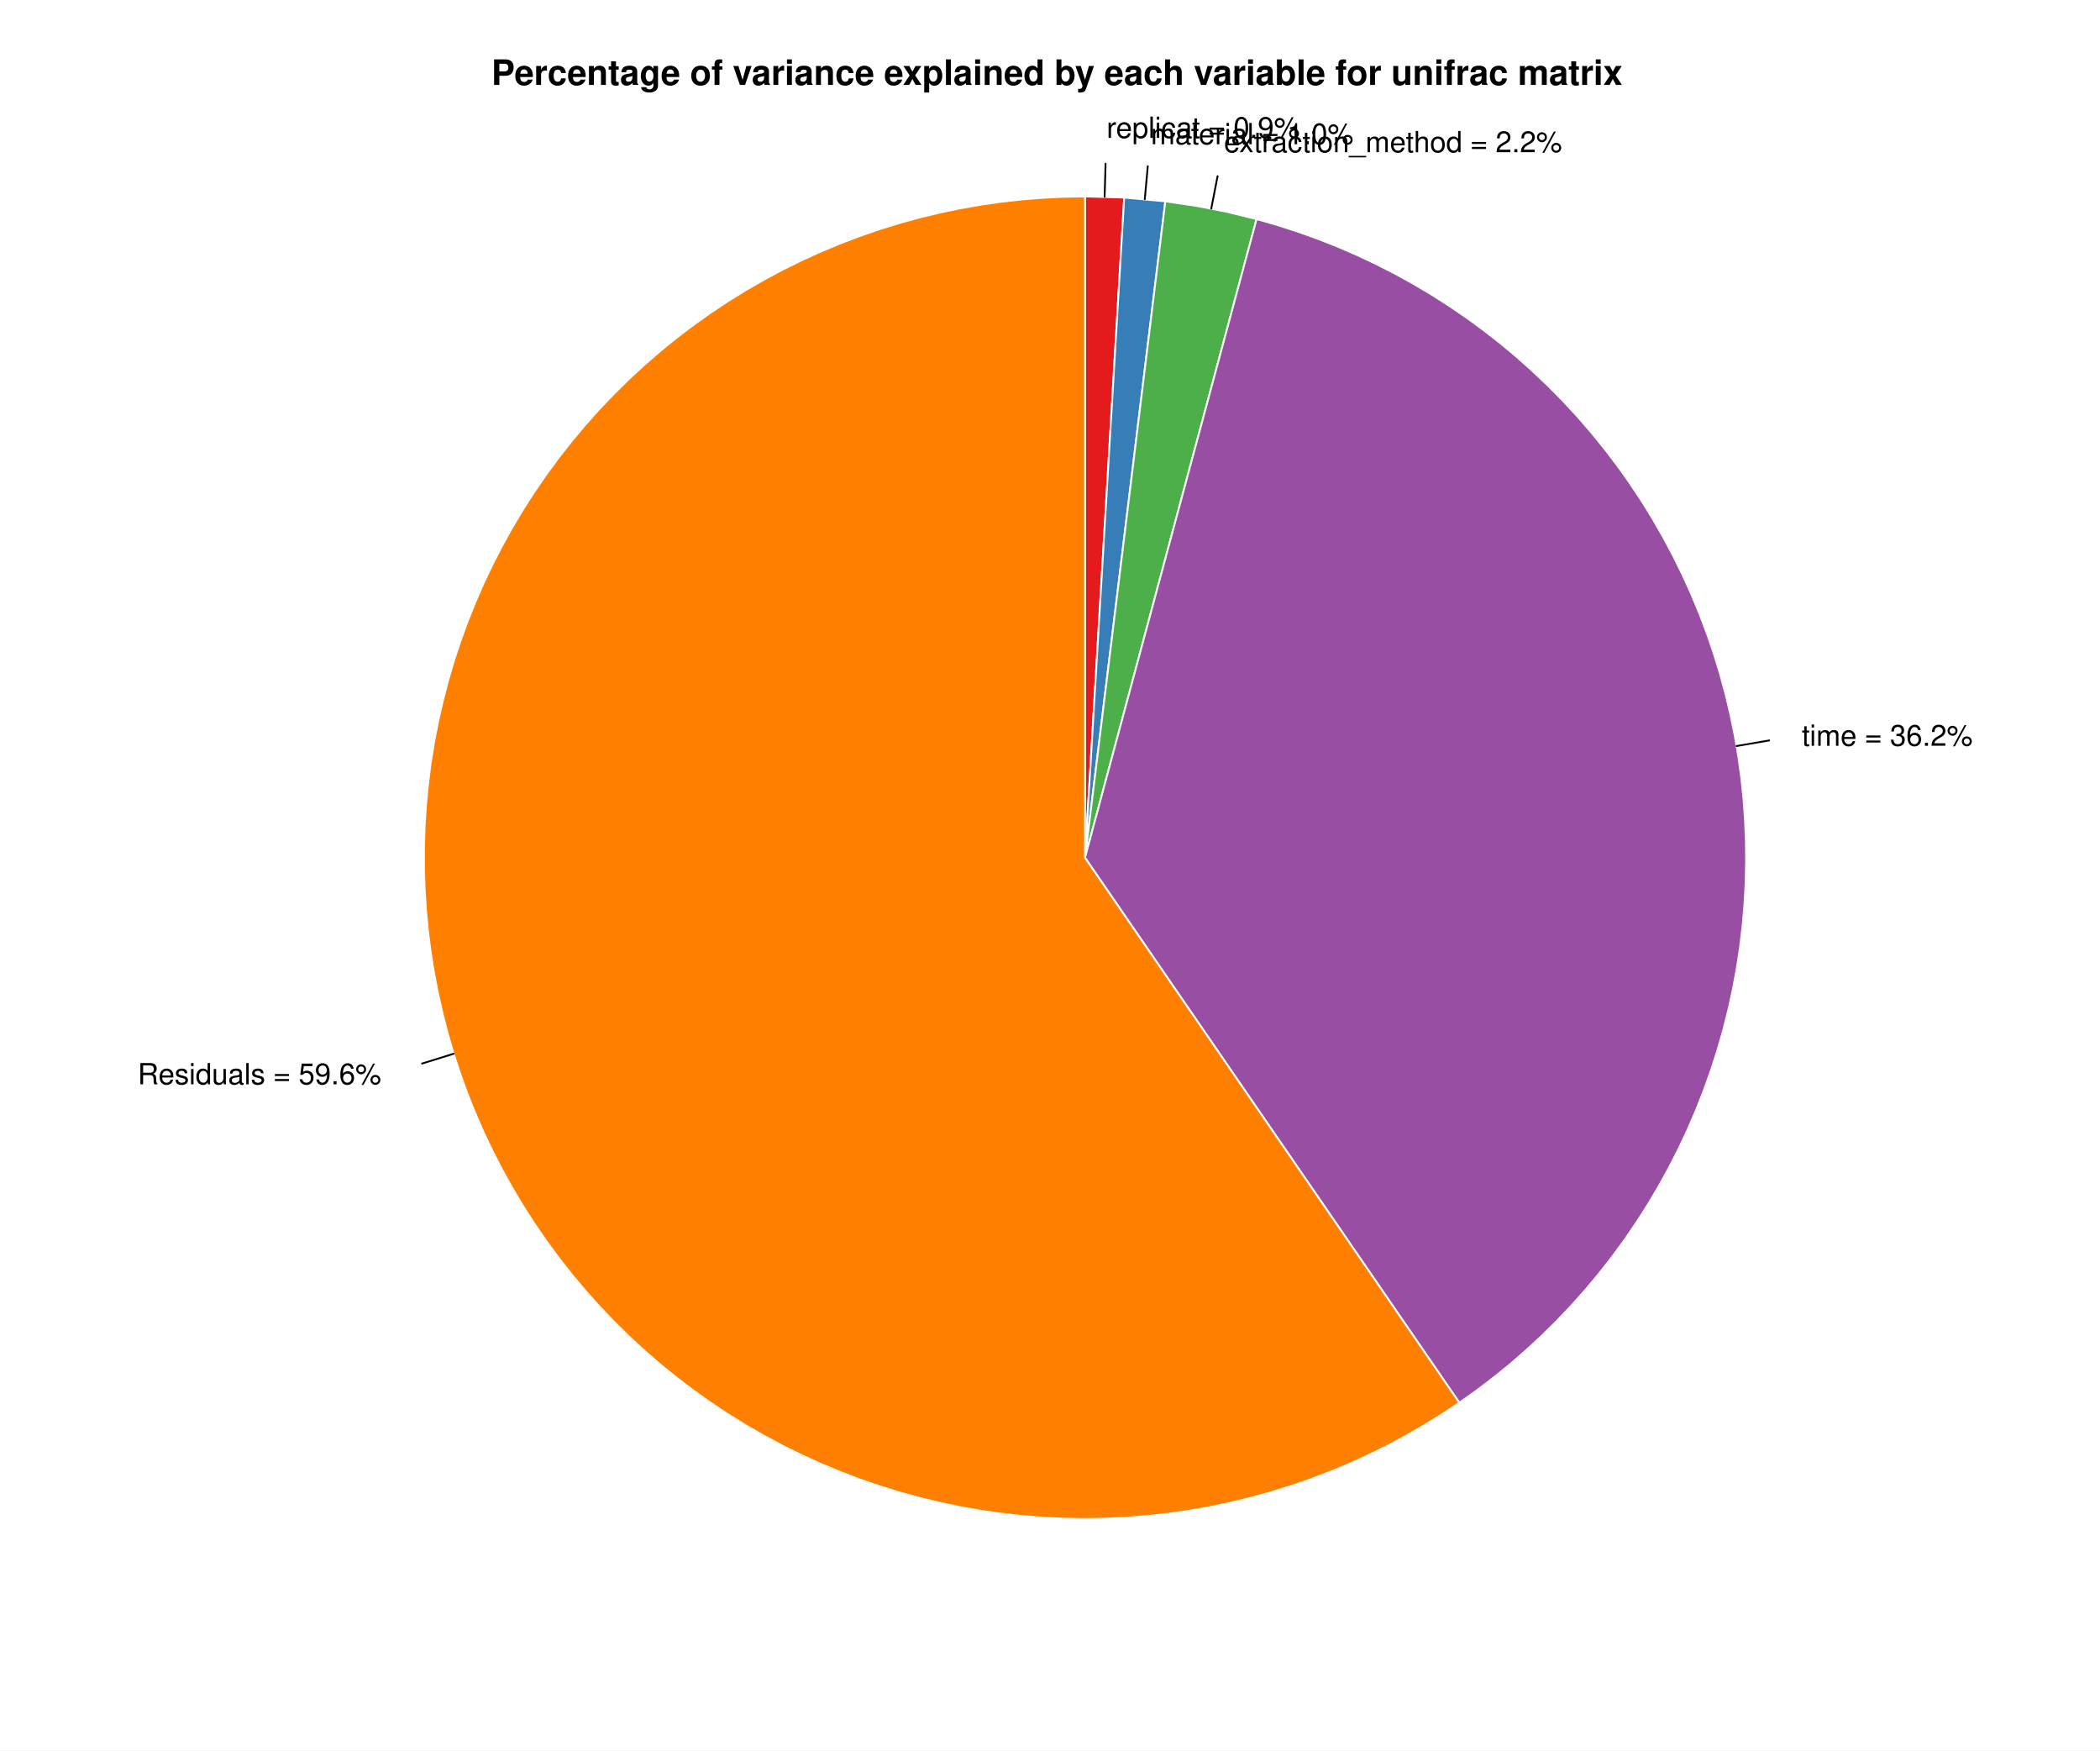
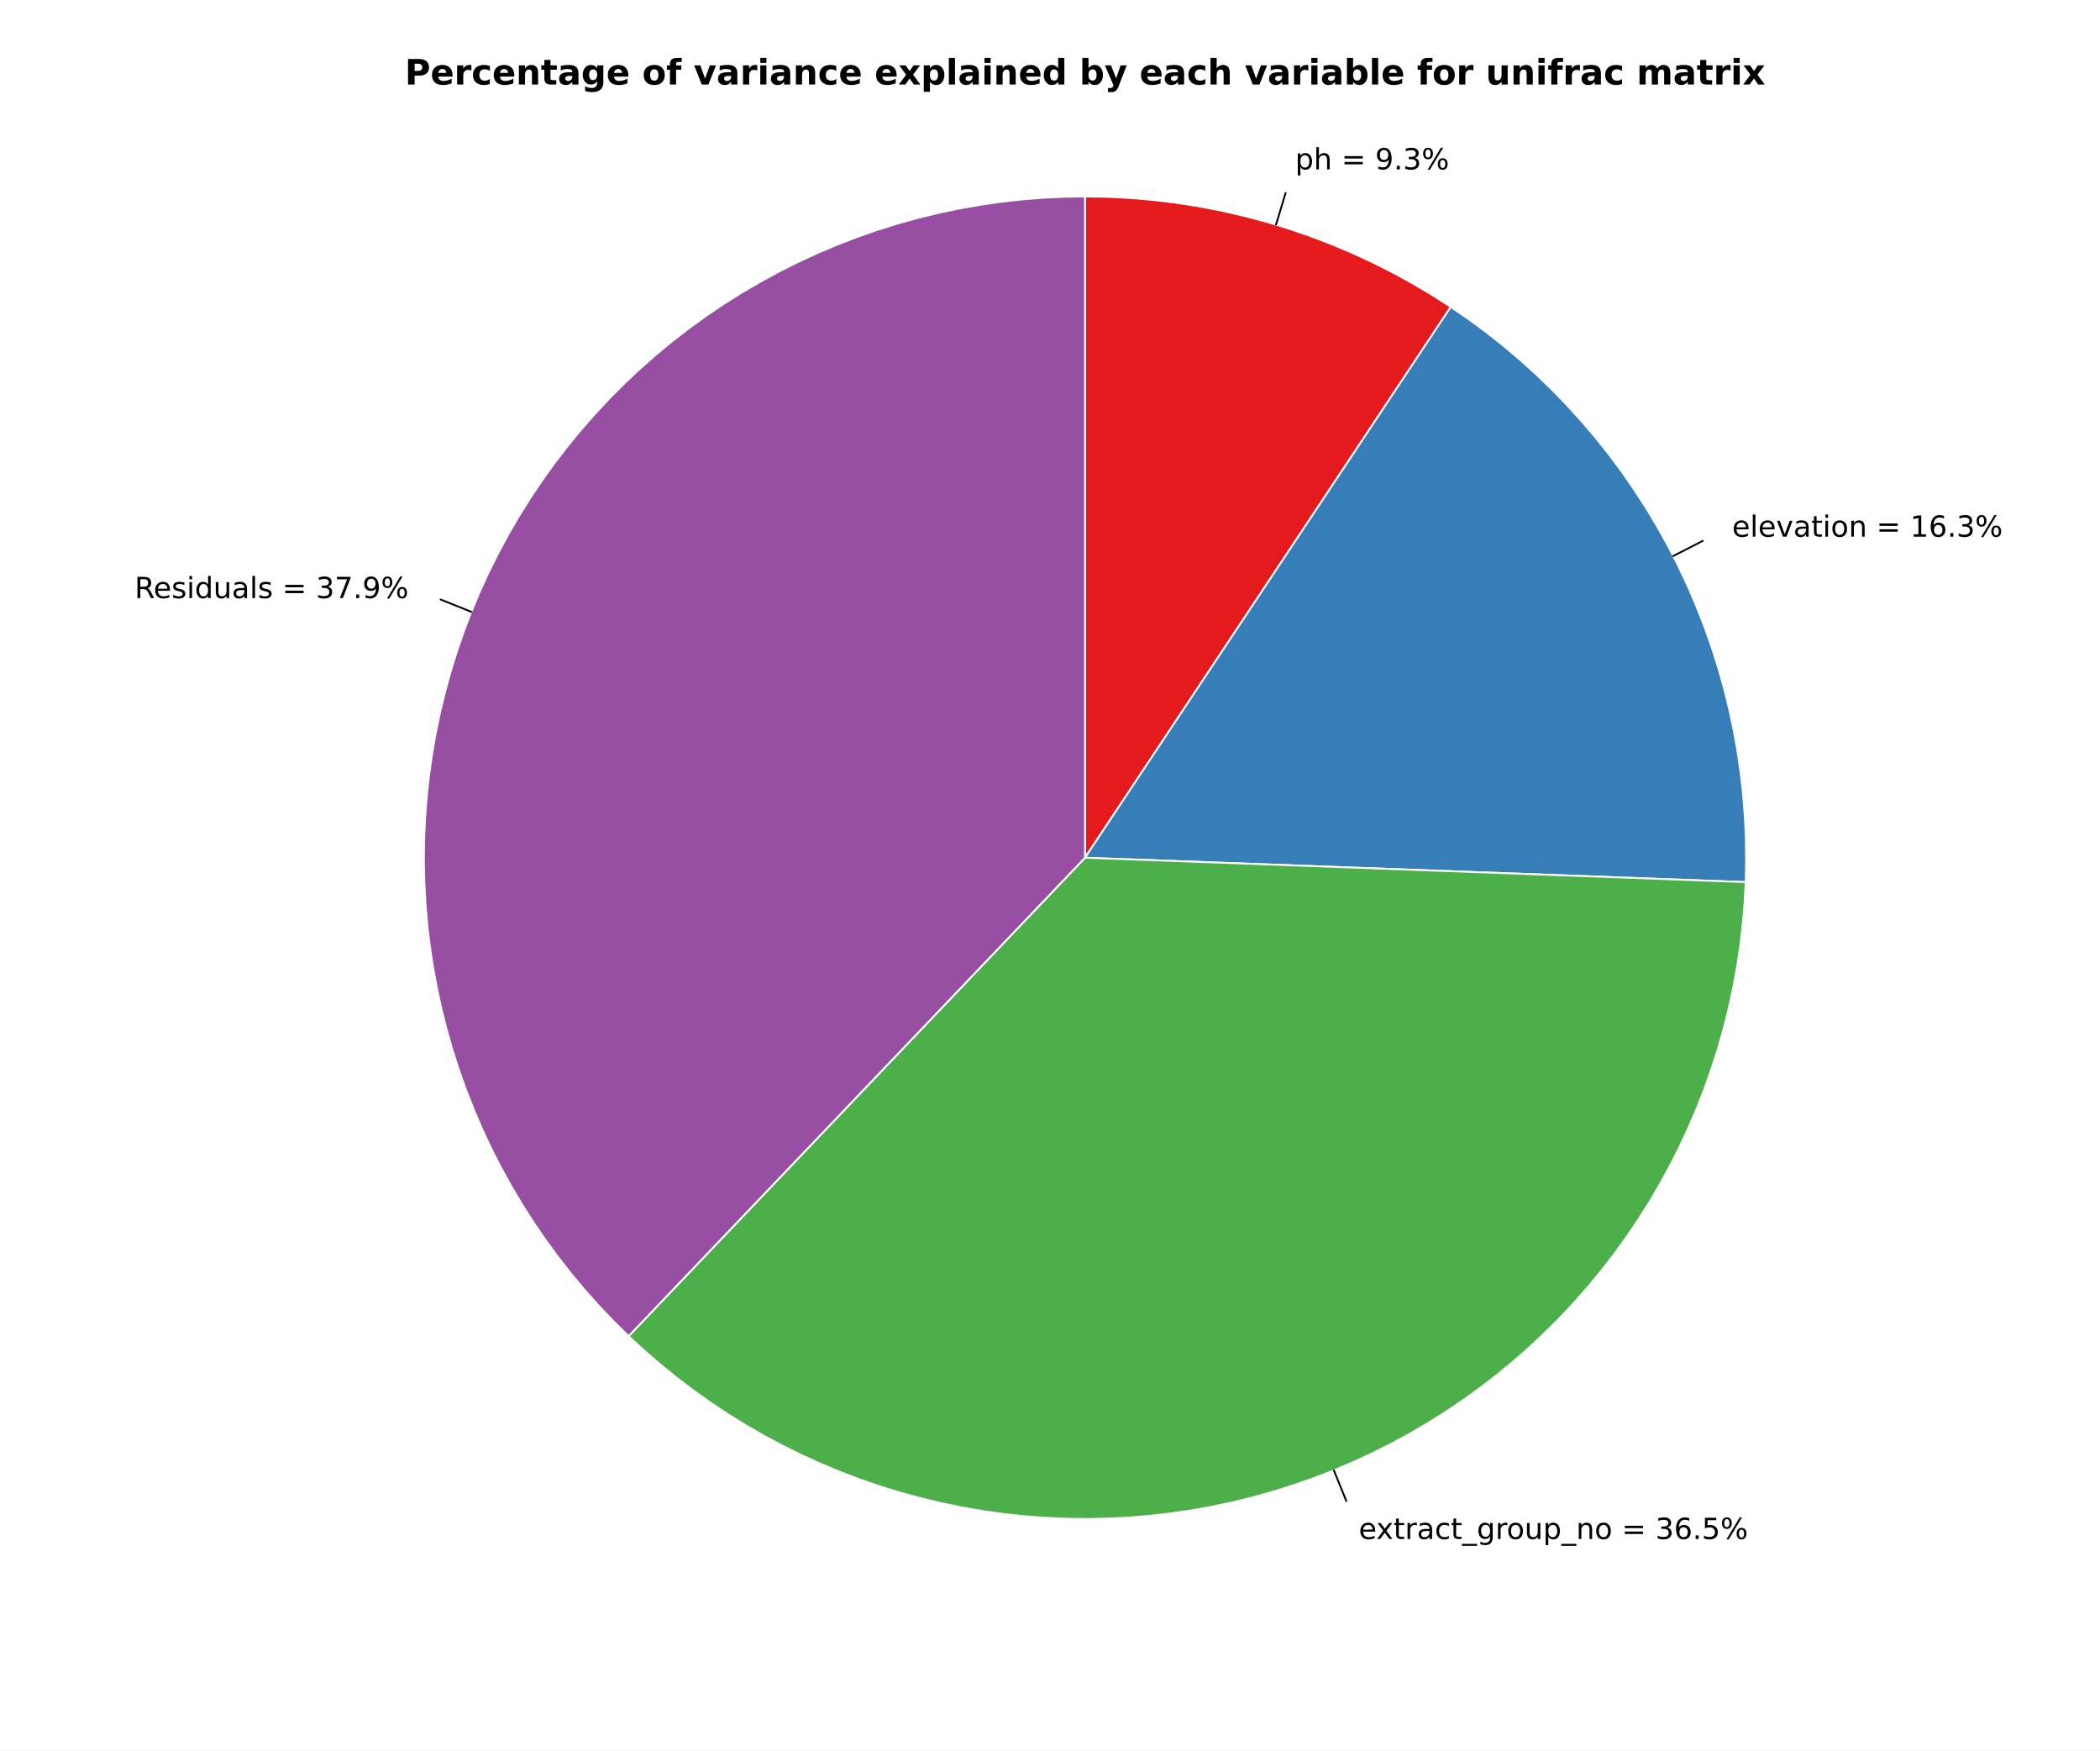
<svg xmlns="http://www.w3.org/2000/svg" viewBox="0 0 864.00 720.00">
  <defs>
    <style type="text/css">
    line, polyline, polygon, path, rect, circle {
      fill: none;
      stroke: #000000;
      stroke-linecap: round;
      stroke-linejoin: round;
      stroke-miterlimit: 10.00;
    }
  </style>
  </defs>
  <rect width="100%" height="100%" style="stroke: none; fill: #FFFFFF;" />
  <defs>
    <clipPath id="cpNTkuMDR8ODMzLjc2fDY0Ni41Nnw1OS4wNA==">
      <rect x="59.04" y="59.04" width="774.72" height="587.52" />
    </clipPath>
  </defs>
-   <polygon points="446.40,80.80 462.53,81.28 446.40,352.80 " style="stroke-width: 0.75; stroke: #FFFFFF; fill: #E41A1C;" clip-path="url(#cpNTkuMDR8ODMzLjc2fDY0Ni41Nnw1OS4wNA==)" />
-   <polyline points="454.47,80.92 454.87,67.33 " style="stroke-width: 0.75;" clip-path="url(#cpNTkuMDR8ODMzLjc2fDY0Ni41Nnw1OS4wNA==)" />
+   <polygon points="446.40,80.80 455.78,80.96 465.15,81.45 474.49,82.25 483.80,83.38 493.07,84.83 502.28,86.60 511.43,88.69 520.50,91.09 529.48,93.80 538.36,96.82 547.13,100.14 555.78,103.76 564.31,107.68 572.69,111.89 580.92,116.39 588.99,121.17 596.89,126.23 446.40,352.80 " style="stroke-width: 0.75; stroke: #FFFFFF; fill: #E41A1C;" clip-path="url(#cpNTkuMDR8ODMzLjc2fDY0Ni41Nnw1OS4wNA==)" />
+   <polyline points="525.00,92.40 528.93,79.38 " style="stroke-width: 0.75;" clip-path="url(#cpNTkuMDR8ODMzLjc2fDY0Ni41Nnw1OS4wNA==)" />
  <defs>
    <clipPath id="cpMC4wMHw4NjQuMDB8NzIwLjAwfDAuMDA=">
      <rect x="0.00" y="0.00" width="864.00" height="720.00" />
    </clipPath>
  </defs>
  <g clip-path="url(#cpMC4wMHw4NjQuMDB8NzIwLjAwfDAuMDA=)">
-     <text x="455.27" y="56.73" style="font-size: 12.00px; font-family: Helvetica;" textLength="84.00px" lengthAdjust="spacingAndGlyphs">replicat = 0.9%</text>
+     <text x="532.86" y="69.67" style="font-size: 12.00px; font-family: DejaVu Sans;" textLength="63.39px" lengthAdjust="spacingAndGlyphs">ph = 9.3%</text>
  </g>
  <defs>
    <clipPath id="cpNTkuMDR8ODMzLjc2fDY0Ni41Nnw1OS4wNA==">
      <rect x="59.04" y="59.04" width="774.72" height="587.52" />
    </clipPath>
  </defs>
-   <polygon points="462.53,81.28 479.45,82.82 446.40,352.80 " style="stroke-width: 0.75; stroke: #FFFFFF; fill: #377EB8;" clip-path="url(#cpNTkuMDR8ODMzLjc2fDY0Ni41Nnw1OS4wNA==)" />
-   <polyline points="471.00,81.91 472.23,68.37 " style="stroke-width: 0.75;" clip-path="url(#cpNTkuMDR8ODMzLjc2fDY0Ni41Nnw1OS4wNA==)" />
+   <polygon points="596.89,126.23 604.27,131.31 611.49,136.63 618.52,142.18 625.36,147.97 632.01,153.97 638.46,160.20 644.70,166.63 650.73,173.26 656.53,180.09 662.11,187.11 667.45,194.30 672.55,201.67 677.40,209.20 682.01,216.89 686.36,224.72 690.45,232.70 694.27,240.80 697.83,249.03 701.11,257.37 704.11,265.81 706.84,274.35 709.28,282.97 711.44,291.67 713.31,300.43 714.89,309.25 716.18,318.12 717.18,327.03 717.88,335.96 718.29,344.91 718.40,353.87 718.21,362.83 446.40,352.80 " style="stroke-width: 0.75; stroke: #FFFFFF; fill: #377EB8;" clip-path="url(#cpNTkuMDR8ODMzLjc2fDY0Ni41Nnw1OS4wNA==)" />
+   <polyline points="688.44,228.69 700.54,222.49 " style="stroke-width: 0.75;" clip-path="url(#cpNTkuMDR8ODMzLjc2fDY0Ni41Nnw1OS4wNA==)" />
  <defs>
    <clipPath id="cpMC4wMHw4NjQuMDB8NzIwLjAwfDAuMDA=">
      <rect x="0.00" y="0.00" width="864.00" height="720.00" />
    </clipPath>
  </defs>
  <g clip-path="url(#cpMC4wMHw4NjQuMDB8NzIwLjAwfDAuMDA=)">
-     <text x="473.46" y="59.33" style="font-size: 12.00px; font-family: Helvetica;" textLength="86.00px" lengthAdjust="spacingAndGlyphs">material = 1.0%</text>
+     <text x="712.64" y="220.76" style="font-size: 12.00px; font-family: DejaVu Sans;" textLength="111.35px" lengthAdjust="spacingAndGlyphs">elevation = 16.3%</text>
  </g>
  <defs>
    <clipPath id="cpNTkuMDR8ODMzLjc2fDY0Ni41Nnw1OS4wNA==">
      <rect x="59.04" y="59.04" width="774.72" height="587.52" />
    </clipPath>
  </defs>
-   <polygon points="479.45,82.82 492.07,84.66 504.60,87.10 516.99,90.12 446.40,352.80 " style="stroke-width: 0.75; stroke: #FFFFFF; fill: #4DAF4A;" clip-path="url(#cpNTkuMDR8ODMzLjc2fDY0Ni41Nnw1OS4wNA==)" />
-   <polyline points="498.35,85.81 500.95,72.46 " style="stroke-width: 0.75;" clip-path="url(#cpNTkuMDR8ODMzLjc2fDY0Ni41Nnw1OS4wNA==)" />
+   <polygon points="718.21,362.83 717.76,371.49 717.02,380.14 716.01,388.75 714.73,397.33 713.17,405.86 711.35,414.34 709.25,422.75 706.89,431.10 704.26,439.36 701.37,447.54 698.22,455.62 694.81,463.60 691.15,471.46 687.24,479.20 683.09,486.82 678.70,494.30 674.07,501.63 669.21,508.81 664.12,515.84 658.81,522.70 653.29,529.38 647.55,535.89 641.61,542.21 635.48,548.33 629.15,554.26 622.63,559.99 615.94,565.50 609.07,570.80 602.04,575.87 594.84,580.72 587.50,585.34 580.02,589.72 572.40,593.86 564.65,597.75 556.78,601.40 548.79,604.79 540.71,607.93 532.53,610.80 524.26,613.42 515.91,615.77 507.49,617.85 499.01,619.66 490.47,621.21 481.89,622.47 473.28,623.47 464.64,624.19 455.97,624.63 447.30,624.80 438.63,624.69 429.97,624.30 421.32,623.64 412.70,622.70 404.11,621.49 395.56,620.01 387.07,618.25 378.64,616.22 370.27,613.93 361.99,611.37 353.79,608.55 345.68,605.46 337.68,602.12 329.78,598.53 322.01,594.69 314.36,590.60 306.84,586.27 299.47,581.70 292.25,576.90 285.18,571.87 278.28,566.62 271.55,561.15 264.99,555.47 258.62,549.59 446.40,352.80 " style="stroke-width: 0.75; stroke: #FFFFFF; fill: #4DAF4A;" clip-path="url(#cpNTkuMDR8ODMzLjc2fDY0Ni41Nnw1OS4wNA==)" />
+   <polyline points="548.79,604.79 553.91,617.39 " style="stroke-width: 0.75;" clip-path="url(#cpNTkuMDR8ODMzLjc2fDY0Ni41Nnw1OS4wNA==)" />
  <defs>
    <clipPath id="cpMC4wMHw4NjQuMDB8NzIwLjAwfDAuMDA=">
      <rect x="0.00" y="0.00" width="864.00" height="720.00" />
    </clipPath>
  </defs>
  <g clip-path="url(#cpMC4wMHw4NjQuMDB8NzIwLjAwfDAuMDA=)">
-     <text x="503.54" y="62.61" style="font-size: 12.00px; font-family: Helvetica;" textLength="144.00px" lengthAdjust="spacingAndGlyphs">extraction_method = 2.2%</text>
+     <text x="559.03" y="633.03" style="font-size: 12.00px; font-family: DejaVu Sans;" textLength="160.65px" lengthAdjust="spacingAndGlyphs">extract_group_no = 36.5%</text>
  </g>
  <defs>
    <clipPath id="cpNTkuMDR8ODMzLjc2fDY0Ni41Nnw1OS4wNA==">
      <rect x="59.04" y="59.04" width="774.72" height="587.52" />
    </clipPath>
  </defs>
-   <polygon points="516.99,90.12 525.38,92.52 533.68,95.18 541.90,98.12 550.02,101.31 558.03,104.76 565.92,108.47 573.70,112.43 581.34,116.63 588.84,121.08 596.20,125.77 603.40,130.69 610.45,135.84 617.32,141.21 624.02,146.80 630.53,152.60 636.85,158.61 642.98,164.81 648.91,171.21 654.63,177.80 660.13,184.57 665.42,191.51 670.48,198.61 675.31,205.88 679.90,213.30 684.25,220.85 688.36,228.55 692.22,236.37 695.83,244.31 699.18,252.37 702.27,260.53 705.10,268.78 707.66,277.12 709.95,285.53 711.97,294.02 713.72,302.57 715.19,311.16 716.39,319.80 717.31,328.48 717.95,337.18 718.31,345.89 718.39,354.62 718.20,363.34 717.72,372.05 716.96,380.74 715.93,389.40 714.61,398.02 713.03,406.60 711.16,415.12 709.03,423.58 706.62,431.97 703.95,440.27 701.01,448.48 697.82,456.60 694.36,464.61 690.65,472.50 686.68,480.27 682.47,487.91 678.02,495.41 673.32,502.76 668.40,509.96 663.25,517.00 657.87,523.87 652.27,530.56 646.47,537.07 640.46,543.39 634.24,549.52 627.84,555.44 621.25,561.16 614.48,566.65 607.53,571.93 600.42,576.99 446.40,352.80 " style="stroke-width: 0.75; stroke: #FFFFFF; fill: #984EA3;" clip-path="url(#cpNTkuMDR8ODMzLjc2fDY0Ni41Nnw1OS4wNA==)" />
-   <polyline points="714.49,306.86 727.90,304.56 " style="stroke-width: 0.75;" clip-path="url(#cpNTkuMDR8ODMzLjc2fDY0Ni41Nnw1OS4wNA==)" />
+   <polygon points="258.62,549.59 252.39,543.45 246.37,537.11 240.54,530.58 234.93,523.87 229.54,516.99 224.38,509.93 219.44,502.71 214.74,495.33 210.27,487.81 206.05,480.15 202.08,472.36 198.37,464.44 194.91,456.41 191.70,448.27 188.77,440.03 186.10,431.70 183.69,423.29 181.56,414.81 179.71,406.26 178.12,397.66 176.82,389.01 175.80,380.33 175.05,371.61 174.59,362.88 174.40,354.13 174.50,345.39 174.88,336.65 175.54,327.93 176.48,319.23 177.70,310.57 179.19,301.95 180.97,293.39 183.02,284.88 185.34,276.45 187.92,268.10 190.78,259.83 193.90,251.66 197.29,243.59 200.93,235.64 204.82,227.81 208.96,220.11 213.35,212.54 217.98,205.12 222.85,197.85 227.94,190.75 233.27,183.81 238.81,177.04 244.57,170.46 250.54,164.06 256.71,157.86 263.07,151.87 269.63,146.07 276.36,140.50 283.28,135.14 290.36,130.01 297.60,125.11 305.00,120.44 312.55,116.02 320.23,111.83 328.04,107.90 335.98,104.22 344.03,100.80 352.18,97.64 360.43,94.74 368.77,92.11 377.20,89.75 385.69,87.66 394.24,85.85 402.85,84.31 411.51,83.05 420.20,82.06 428.92,81.36 437.65,80.94 446.40,80.80 446.40,352.80 " style="stroke-width: 0.75; stroke: #FFFFFF; fill: #984EA3;" clip-path="url(#cpNTkuMDR8ODMzLjc2fDY0Ni41Nnw1OS4wNA==)" />
+   <polyline points="193.90,251.66 181.28,246.60 " style="stroke-width: 0.75;" clip-path="url(#cpNTkuMDR8ODMzLjc2fDY0Ni41Nnw1OS4wNA==)" />
  <defs>
    <clipPath id="cpMC4wMHw4NjQuMDB8NzIwLjAwfDAuMDA=">
      <rect x="0.00" y="0.00" width="864.00" height="720.00" />
    </clipPath>
  </defs>
  <g clip-path="url(#cpMC4wMHw4NjQuMDB8NzIwLjAwfDAuMDA=)">
-     <text x="741.30" y="306.76" style="font-size: 12.00px; font-family: Helvetica;" textLength="72.00px" lengthAdjust="spacingAndGlyphs">time = 36.2%</text>
-   </g>
-   <defs>
-     <clipPath id="cpNTkuMDR8ODMzLjc2fDY0Ni41Nnw1OS4wNA==">
-       <rect x="59.04" y="59.04" width="774.72" height="587.52" />
-     </clipPath>
-   </defs>
-   <polygon points="600.42,576.99 593.24,581.76 585.90,586.30 578.42,590.61 570.81,594.68 563.08,598.50 555.22,602.08 547.26,605.41 539.20,608.48 531.04,611.29 522.80,613.85 514.48,616.14 506.09,618.17 497.65,619.93 489.15,621.42 480.61,622.64 472.03,623.59 463.43,624.27 454.81,624.67 446.18,624.80 437.55,624.66 428.93,624.24 420.33,623.55 411.76,622.58 403.22,621.35 394.72,619.85 386.28,618.07 377.89,616.03 369.58,613.73 361.34,611.16 353.19,608.33 345.13,605.24 337.17,601.90 329.33,598.31 321.60,594.48 313.99,590.40 306.52,586.08 299.19,581.52 292.01,576.74 284.99,571.73 278.12,566.50 271.43,561.05 264.91,555.40 258.58,549.54 252.43,543.48 246.48,537.24 240.73,530.80 235.19,524.19 229.86,517.40 224.75,510.45 219.86,503.34 215.20,496.08 210.77,488.67 206.58,481.13 202.63,473.46 198.92,465.67 195.47,457.76 192.26,449.75 189.32,441.64 186.63,433.44 184.20,425.16 182.04,416.80 180.14,408.39 178.51,399.91 177.15,391.39 176.06,382.83 175.25,374.24 174.70,365.63 174.43,357.00 174.44,348.38 174.71,339.75 175.26,331.14 176.09,322.55 177.18,313.99 178.55,305.47 180.19,297.00 182.09,288.58 184.26,280.23 186.69,271.95 189.39,263.76 192.34,255.65 195.55,247.64 199.01,239.73 202.72,231.94 206.68,224.28 210.88,216.74 215.31,209.33 219.98,202.08 224.87,194.97 229.99,188.02 235.33,181.24 240.88,174.63 246.63,168.20 252.59,161.96 258.74,155.91 265.08,150.05 271.60,144.40 278.30,138.96 285.16,133.74 292.19,128.74 299.38,123.96 306.71,119.41 314.19,115.10 321.79,111.02 329.52,107.19 337.37,103.61 345.33,100.27 353.39,97.20 361.55,94.37 369.79,91.81 378.10,89.51 386.49,87.48 394.94,85.71 403.43,84.21 411.98,82.99 420.55,82.03 429.15,81.35 437.77,80.94 446.40,80.80 446.40,352.80 " style="stroke-width: 0.75; stroke: #FFFFFF; fill: #FF7F00;" clip-path="url(#cpNTkuMDR8ODMzLjc2fDY0Ni41Nnw1OS4wNA==)" />
-   <polyline points="186.63,433.44 173.64,437.47 " style="stroke-width: 0.75;" clip-path="url(#cpNTkuMDR8ODMzLjc2fDY0Ni41Nnw1OS4wNA==)" />
-   <defs>
-     <clipPath id="cpMC4wMHw4NjQuMDB8NzIwLjAwfDAuMDA=">
-       <rect x="0.00" y="0.00" width="864.00" height="720.00" />
-     </clipPath>
-   </defs>
-   <g clip-path="url(#cpMC4wMHw4NjQuMDB8NzIwLjAwfDAuMDA=)">
-     <text x="56.65" y="446.00" style="font-size: 12.00px; font-family: Helvetica;" textLength="104.00px" lengthAdjust="spacingAndGlyphs">Residuals = 59.6%</text>
+     <text x="55.38" y="246.02" style="font-size: 12.00px; font-family: DejaVu Sans;" textLength="113.27px" lengthAdjust="spacingAndGlyphs">Residuals = 37.9%</text>
  </g>
  <g clip-path="url(#cpMC4wMHw4NjQuMDB8NzIwLjAwfDAuMDA=)">
-     <text x="202.20" y="34.92" style="font-size: 14.40px; font-weight: bold; font-family: Helvetica;" textLength="488.40px" lengthAdjust="spacingAndGlyphs">Percentage of variance explained by each variable for unifrac matrix</text>
+     <text x="166.55" y="34.77" style="font-size: 14.40px; font-weight: bold; font-family: DejaVu Sans;" textLength="559.70px" lengthAdjust="spacingAndGlyphs">Percentage of variance explained by each variable for unifrac matrix</text>
  </g>
</svg>
